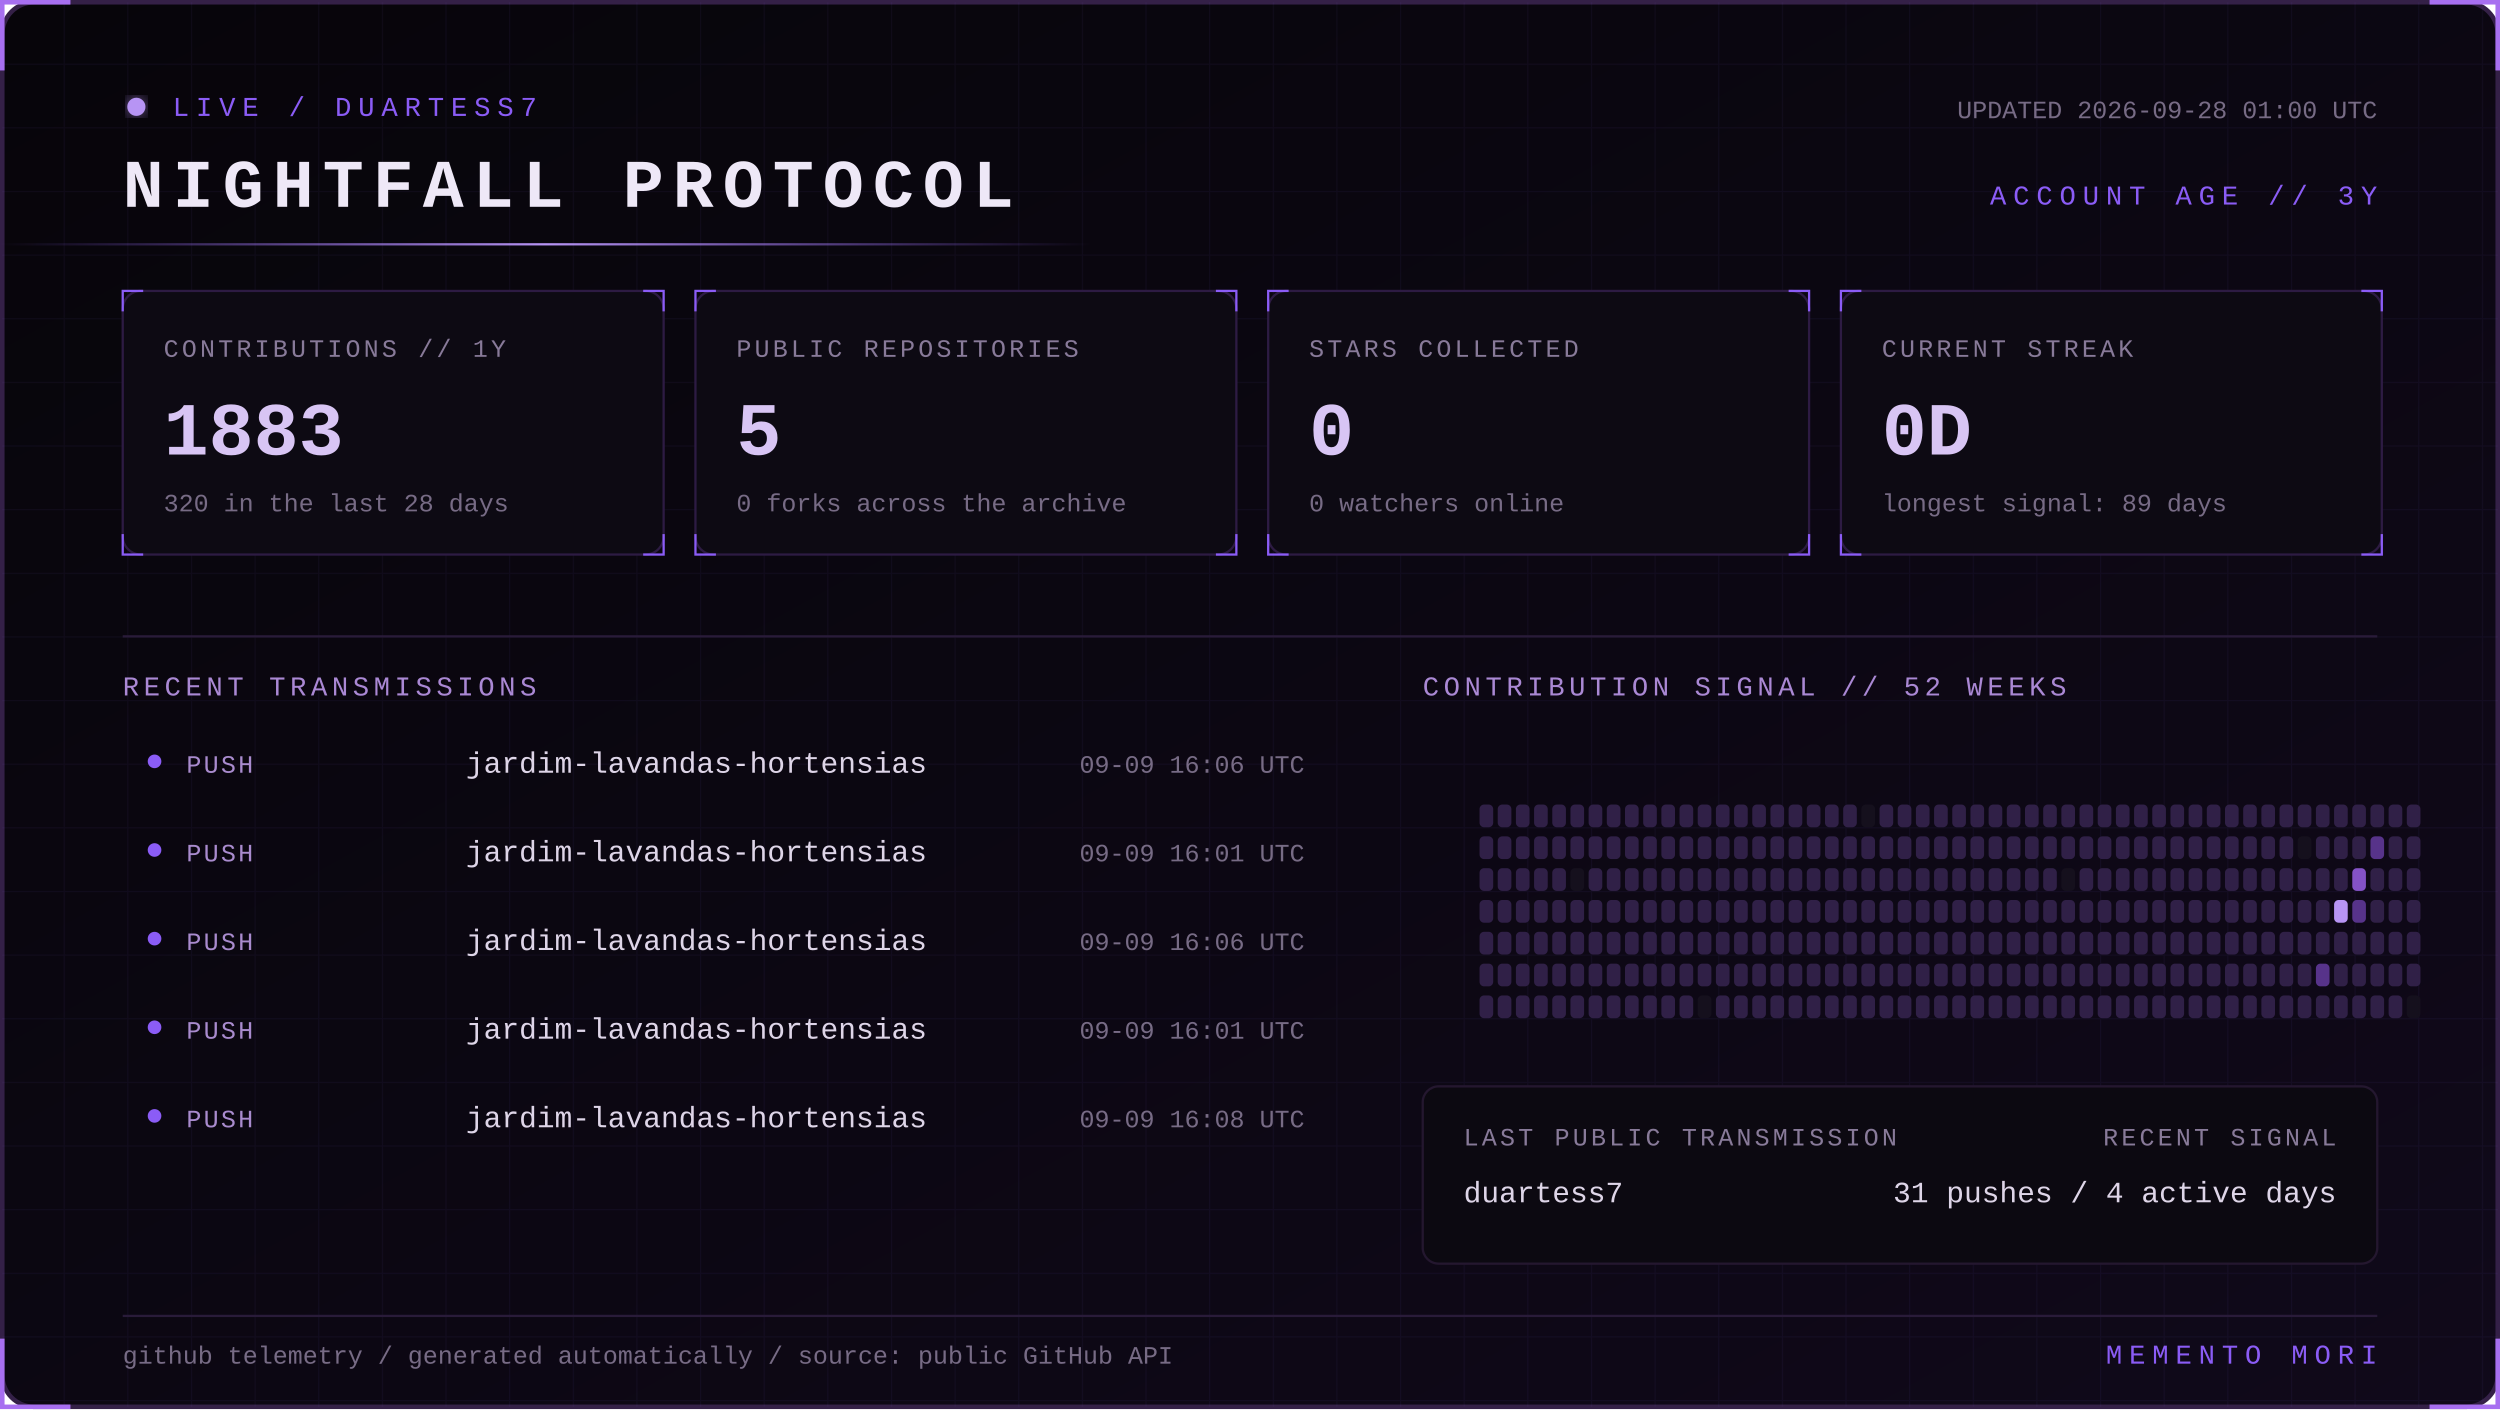
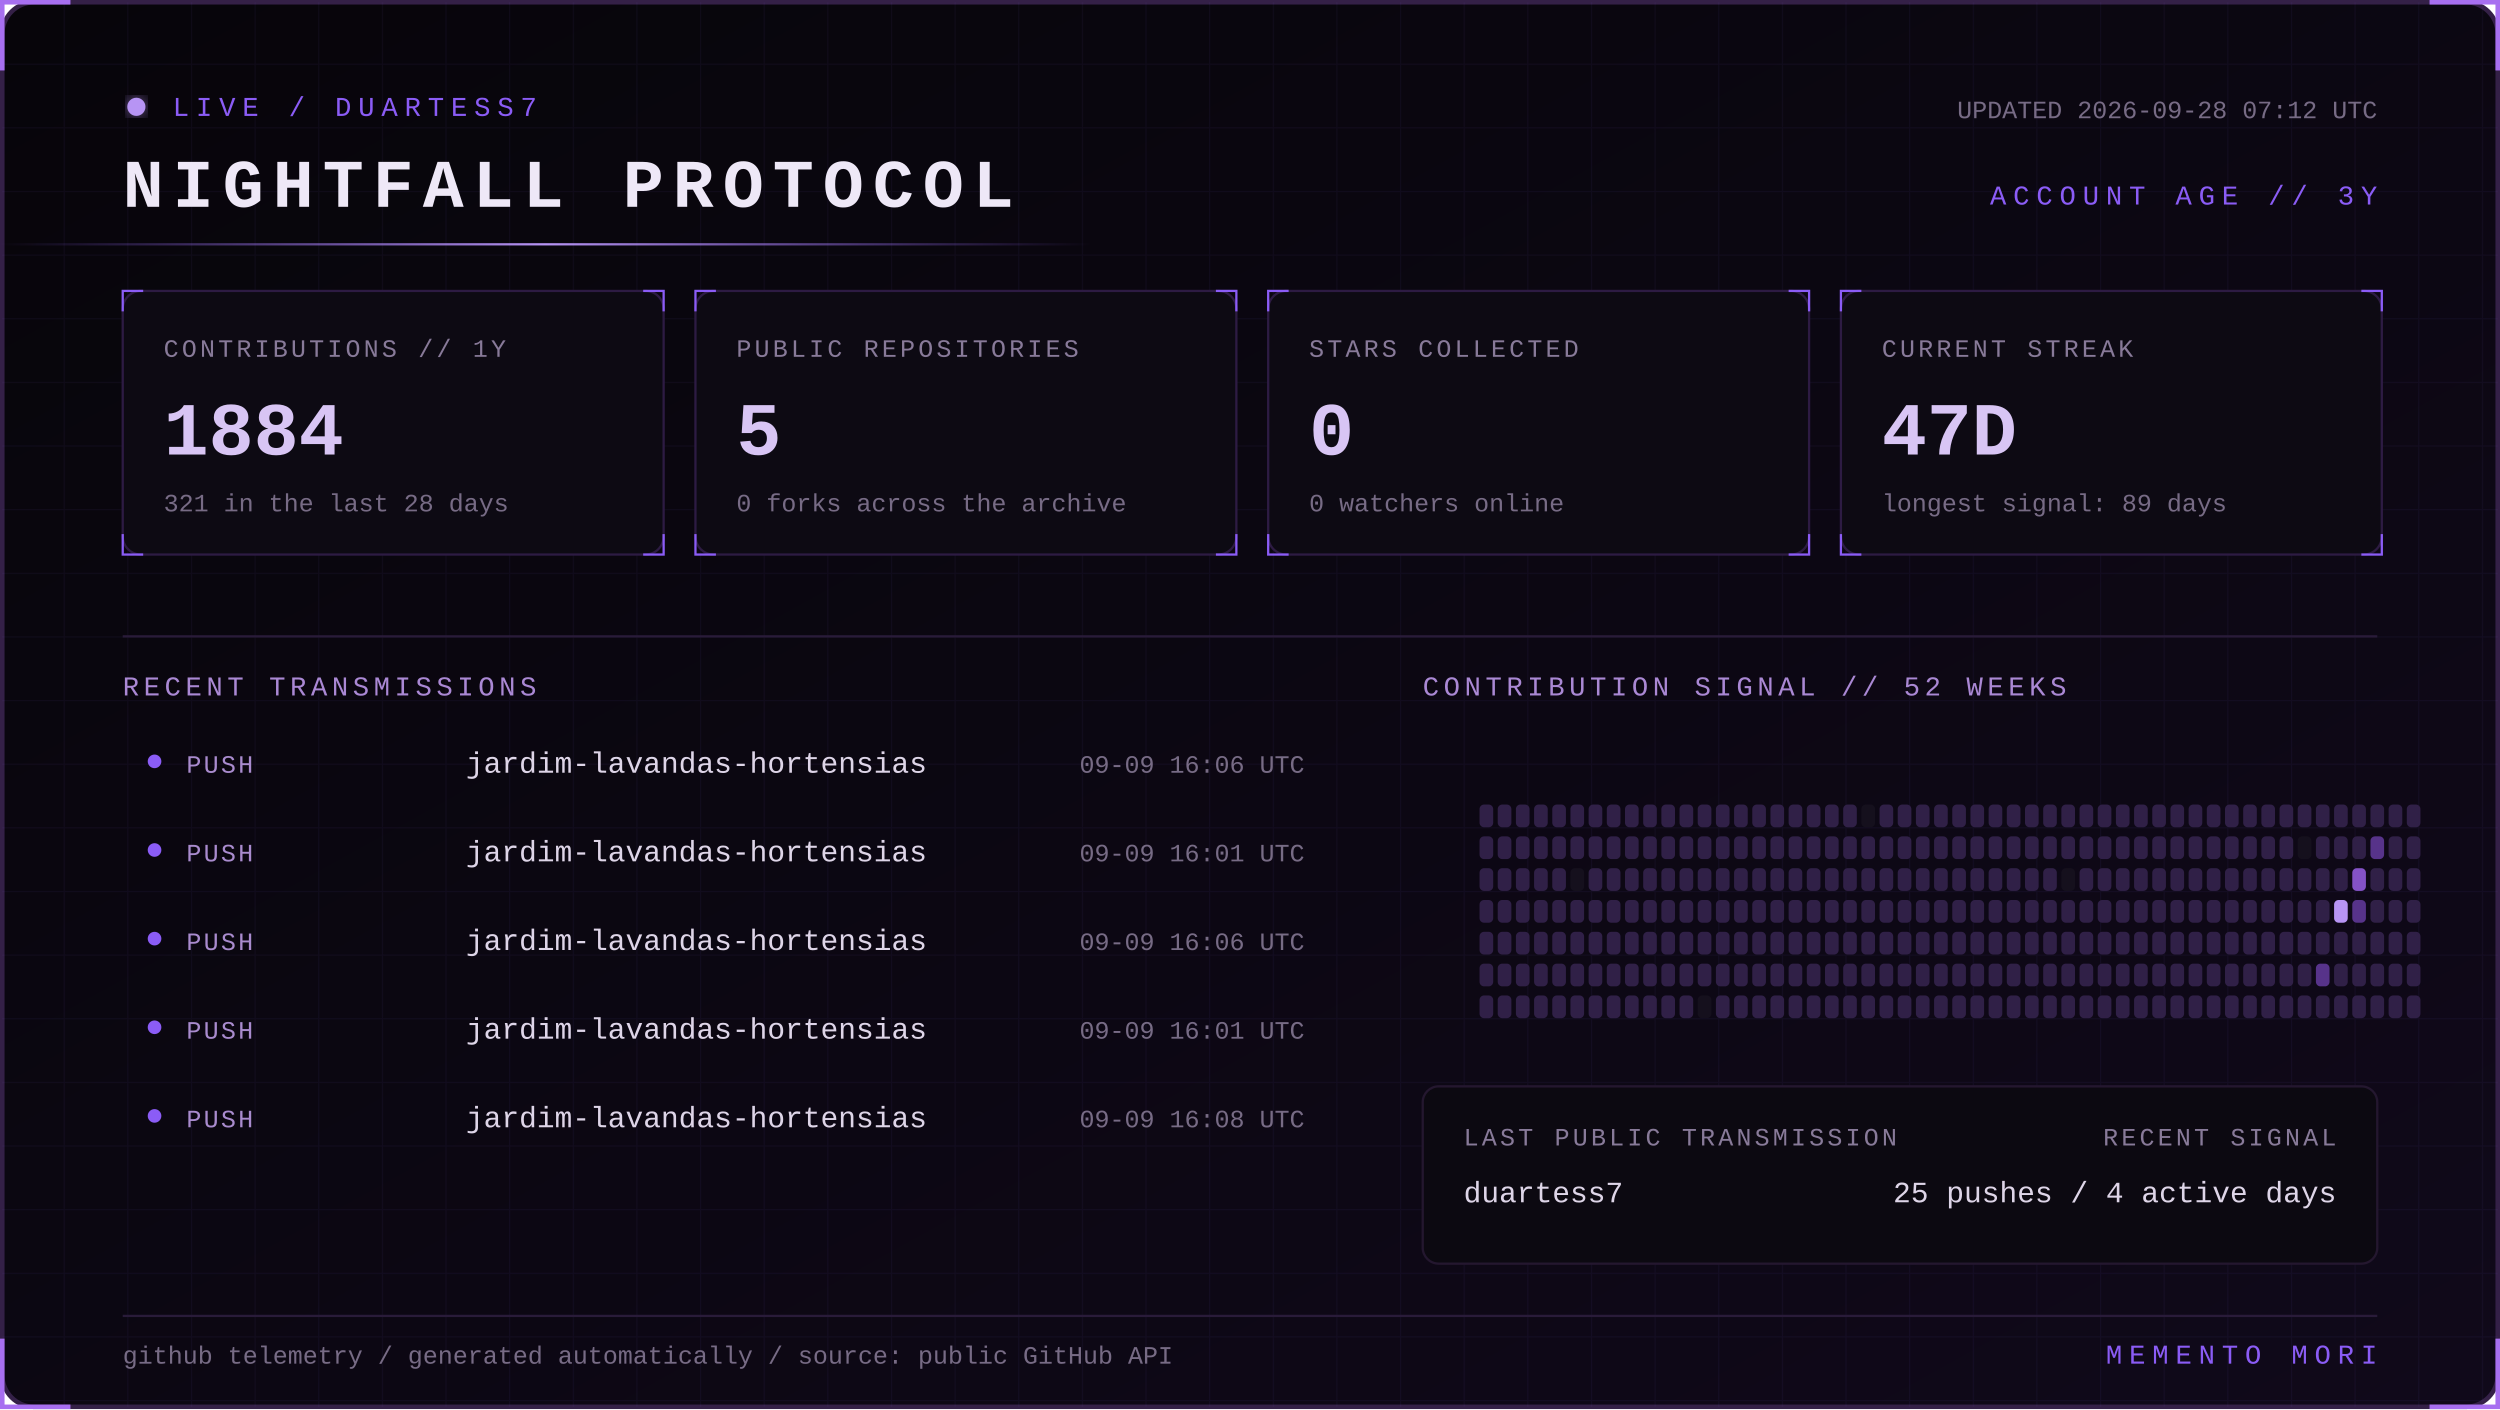
<svg xmlns="http://www.w3.org/2000/svg" width="1100" height="620" viewBox="0 0 1100 620" role="img" aria-labelledby="title desc">
  <defs>
    <linearGradient id="bg" x1="0" y1="0" x2="1" y2="1">
      <stop stop-color="#07050a" />
      <stop offset="1" stop-color="#10091a" />
    </linearGradient>
    <linearGradient id="beam">
      <stop stop-color="#8b5cf6" stop-opacity="0" />
      <stop offset=".5" stop-color="#b794f4" />
      <stop offset="1" stop-color="#8b5cf6" stop-opacity="0" />
    </linearGradient>
    <filter id="glow">
      <feGaussianBlur stdDeviation="4" result="b" />
      <feMerge>
        <feMergeNode in="b" />
        <feMergeNode in="SourceGraphic" />
      </feMerge>
    </filter>
    <pattern id="grid" width="28" height="28" patternUnits="userSpaceOnUse">
      <path d="M28 0H0V28" fill="none" stroke="#8b5cf6" stroke-opacity=".055" />
    </pattern>
    <style>
      text { font-family: Consolas, 'Courier New', monospace; }
      .kicker { fill:#8b5cf6; font-size:12px; letter-spacing:3px; }
      .title { fill:#eee8f7; font-size:30px; font-weight:700; letter-spacing:4px; }
      .label { fill:#887a99; font-size:11px; letter-spacing:1.4px; }
      .value { fill:#d8c5f4; font-size:33px; font-weight:700; }
      .detail,.pct { fill:#776b85; font-size:11px; }
      .section { fill:#aa88d4; font-size:12px; letter-spacing:2px; }
      .lang { fill:#ded5e8; font-size:13px; }
      .event { fill:#a98bce; font-size:11px; letter-spacing:1px; }
      .scan { animation:scan 5s linear infinite; }
      .blink { animation:blink 1.6s step-end infinite; }
      @keyframes scan { from { transform:translateX(-500px) } to { transform:translateX(1100px) } }
      @keyframes blink { 50% { opacity:.25 } }
    </style>
  </defs>
  <rect x="1" y="1" width="1098" height="618" rx="14" fill="url(#bg)" stroke="#342047" stroke-width="2" />
  <rect x="1" y="1" width="1098" height="618" rx="14" fill="url(#grid)" />
  <path d="M31 1H1v30 M1069 1h30v30 M1099 589v30h-30 M31 619H1v-30" stroke="#a76ff0" stroke-width="2" fill="none" />
  <g transform="translate(54 42)">
    <circle cx="6" cy="5" r="4" fill="#b794f4" filter="url(#glow)" class="blink" />
    <text x="22" y="9" class="kicker">LIVE / DUARTESS7</text>
    <text y="49" class="title">NIGHTFALL PROTOCOL</text>
-     <text x="992" y="10" text-anchor="end" class="detail">UPDATED 2026-09-28 01:00 UTC</text>
+     <text x="992" y="10" text-anchor="end" class="detail">UPDATED 2026-09-28 07:12 UTC</text>
    <text x="992" y="48" text-anchor="end" class="kicker">ACCOUNT AGE // 3Y</text>
  </g>
  <rect y="107" width="480" height="1" fill="url(#beam)" class="scan" />
  <g transform="translate(54 128)">
    <rect width="238" height="116" rx="8" fill="#0d0a13" stroke="#2d1b43" />
    <path d="M0 9V0h9 M229 0h9v9 M238 107v9h-9 M9 116H0v-9" stroke="#8b5cf6" fill="none" />
    <text x="18" y="29" class="label">CONTRIBUTIONS // 1Y</text>
-     <text x="18" y="72" class="value">1883</text>
-     <text x="18" y="97" class="detail">320 in the last 28 days</text>
+     <text x="18" y="72" class="value">1884</text>
+     <text x="18" y="97" class="detail">321 in the last 28 days</text>
  </g>
  <g transform="translate(306 128)">
    <rect width="238" height="116" rx="8" fill="#0d0a13" stroke="#2d1b43" />
    <path d="M0 9V0h9 M229 0h9v9 M238 107v9h-9 M9 116H0v-9" stroke="#8b5cf6" fill="none" />
    <text x="18" y="29" class="label">PUBLIC REPOSITORIES</text>
    <text x="18" y="72" class="value">5</text>
    <text x="18" y="97" class="detail">0 forks across the archive</text>
  </g>
  <g transform="translate(558 128)">
    <rect width="238" height="116" rx="8" fill="#0d0a13" stroke="#2d1b43" />
    <path d="M0 9V0h9 M229 0h9v9 M238 107v9h-9 M9 116H0v-9" stroke="#8b5cf6" fill="none" />
    <text x="18" y="29" class="label">STARS COLLECTED</text>
    <text x="18" y="72" class="value">0</text>
    <text x="18" y="97" class="detail">0 watchers online</text>
  </g>
  <g transform="translate(810 128)">
    <rect width="238" height="116" rx="8" fill="#0d0a13" stroke="#2d1b43" />
    <path d="M0 9V0h9 M229 0h9v9 M238 107v9h-9 M9 116H0v-9" stroke="#8b5cf6" fill="none" />
    <text x="18" y="29" class="label">CURRENT STREAK</text>
-     <text x="18" y="72" class="value">0D</text>
+     <text x="18" y="72" class="value">47D</text>
    <text x="18" y="97" class="detail">longest signal: 89 days</text>
  </g>
  <path d="M54 280H1046" stroke="#291b39" />
  <text x="54" y="306" class="section">RECENT TRANSMISSIONS</text>
  <text x="626" y="306" class="section">CONTRIBUTION SIGNAL // 52 WEEKS</text>
  <circle cx="68" cy="335" r="3" fill="#8b5cf6" />
  <text x="82" y="340" class="event">PUSH</text>
  <text x="205" y="340" class="lang">jardim-lavandas-hortensias</text>
  <text x="574" y="340" text-anchor="end" class="pct">09-09 16:06 UTC</text>
  <circle cx="68" cy="374" r="3" fill="#8b5cf6" />
  <text x="82" y="379" class="event">PUSH</text>
  <text x="205" y="379" class="lang">jardim-lavandas-hortensias</text>
  <text x="574" y="379" text-anchor="end" class="pct">09-09 16:01 UTC</text>
  <circle cx="68" cy="413" r="3" fill="#8b5cf6" />
  <text x="82" y="418" class="event">PUSH</text>
  <text x="205" y="418" class="lang">jardim-lavandas-hortensias</text>
  <text x="574" y="418" text-anchor="end" class="pct">09-09 16:06 UTC</text>
  <circle cx="68" cy="452" r="3" fill="#8b5cf6" />
  <text x="82" y="457" class="event">PUSH</text>
  <text x="205" y="457" class="lang">jardim-lavandas-hortensias</text>
  <text x="574" y="457" text-anchor="end" class="pct">09-09 16:01 UTC</text>
  <circle cx="68" cy="491" r="3" fill="#8b5cf6" />
  <text x="82" y="496" class="event">PUSH</text>
  <text x="205" y="496" class="lang">jardim-lavandas-hortensias</text>
  <text x="574" y="496" text-anchor="end" class="pct">09-09 16:08 UTC</text>
  <g>
    <rect x="651" y="354" width="6" height="10" rx="2" fill="#302047" />
    <rect x="651" y="368" width="6" height="10" rx="2" fill="#302047" />
    <rect x="651" y="382" width="6" height="10" rx="2" fill="#302047" />
    <rect x="651" y="396" width="6" height="10" rx="2" fill="#302047" />
    <rect x="651" y="410" width="6" height="10" rx="2" fill="#302047" />
    <rect x="651" y="424" width="6" height="10" rx="2" fill="#302047" />
    <rect x="651" y="438" width="6" height="10" rx="2" fill="#302047" />
    <rect x="659" y="354" width="6" height="10" rx="2" fill="#302047" />
    <rect x="659" y="368" width="6" height="10" rx="2" fill="#302047" />
    <rect x="659" y="382" width="6" height="10" rx="2" fill="#302047" />
    <rect x="659" y="396" width="6" height="10" rx="2" fill="#302047" />
    <rect x="659" y="410" width="6" height="10" rx="2" fill="#302047" />
    <rect x="659" y="424" width="6" height="10" rx="2" fill="#302047" />
    <rect x="659" y="438" width="6" height="10" rx="2" fill="#302047" />
    <rect x="667" y="354" width="6" height="10" rx="2" fill="#302047" />
    <rect x="667" y="368" width="6" height="10" rx="2" fill="#302047" />
    <rect x="667" y="382" width="6" height="10" rx="2" fill="#302047" />
    <rect x="667" y="396" width="6" height="10" rx="2" fill="#302047" />
    <rect x="667" y="410" width="6" height="10" rx="2" fill="#302047" />
    <rect x="667" y="424" width="6" height="10" rx="2" fill="#302047" />
    <rect x="667" y="438" width="6" height="10" rx="2" fill="#302047" />
    <rect x="675" y="354" width="6" height="10" rx="2" fill="#302047" />
    <rect x="675" y="368" width="6" height="10" rx="2" fill="#302047" />
    <rect x="675" y="382" width="6" height="10" rx="2" fill="#302047" />
    <rect x="675" y="396" width="6" height="10" rx="2" fill="#302047" />
    <rect x="675" y="410" width="6" height="10" rx="2" fill="#302047" />
    <rect x="675" y="424" width="6" height="10" rx="2" fill="#302047" />
    <rect x="675" y="438" width="6" height="10" rx="2" fill="#302047" />
    <rect x="683" y="354" width="6" height="10" rx="2" fill="#302047" />
    <rect x="683" y="368" width="6" height="10" rx="2" fill="#302047" />
    <rect x="683" y="382" width="6" height="10" rx="2" fill="#302047" />
    <rect x="683" y="396" width="6" height="10" rx="2" fill="#302047" />
    <rect x="683" y="410" width="6" height="10" rx="2" fill="#302047" />
    <rect x="683" y="424" width="6" height="10" rx="2" fill="#302047" />
    <rect x="683" y="438" width="6" height="10" rx="2" fill="#302047" />
    <rect x="691" y="354" width="6" height="10" rx="2" fill="#302047" />
    <rect x="691" y="368" width="6" height="10" rx="2" fill="#302047" />
    <rect x="691" y="382" width="6" height="10" rx="2" fill="#15101d" />
    <rect x="691" y="396" width="6" height="10" rx="2" fill="#302047" />
    <rect x="691" y="410" width="6" height="10" rx="2" fill="#302047" />
    <rect x="691" y="424" width="6" height="10" rx="2" fill="#302047" />
    <rect x="691" y="438" width="6" height="10" rx="2" fill="#302047" />
    <rect x="699" y="354" width="6" height="10" rx="2" fill="#302047" />
    <rect x="699" y="368" width="6" height="10" rx="2" fill="#302047" />
    <rect x="699" y="382" width="6" height="10" rx="2" fill="#302047" />
    <rect x="699" y="396" width="6" height="10" rx="2" fill="#302047" />
    <rect x="699" y="410" width="6" height="10" rx="2" fill="#302047" />
    <rect x="699" y="424" width="6" height="10" rx="2" fill="#302047" />
    <rect x="699" y="438" width="6" height="10" rx="2" fill="#302047" />
    <rect x="707" y="354" width="6" height="10" rx="2" fill="#302047" />
    <rect x="707" y="368" width="6" height="10" rx="2" fill="#302047" />
    <rect x="707" y="382" width="6" height="10" rx="2" fill="#302047" />
    <rect x="707" y="396" width="6" height="10" rx="2" fill="#302047" />
    <rect x="707" y="410" width="6" height="10" rx="2" fill="#302047" />
    <rect x="707" y="424" width="6" height="10" rx="2" fill="#302047" />
    <rect x="707" y="438" width="6" height="10" rx="2" fill="#302047" />
    <rect x="715" y="354" width="6" height="10" rx="2" fill="#302047" />
    <rect x="715" y="368" width="6" height="10" rx="2" fill="#302047" />
    <rect x="715" y="382" width="6" height="10" rx="2" fill="#302047" />
    <rect x="715" y="396" width="6" height="10" rx="2" fill="#302047" />
    <rect x="715" y="410" width="6" height="10" rx="2" fill="#302047" />
    <rect x="715" y="424" width="6" height="10" rx="2" fill="#302047" />
    <rect x="715" y="438" width="6" height="10" rx="2" fill="#302047" />
    <rect x="723" y="354" width="6" height="10" rx="2" fill="#302047" />
    <rect x="723" y="368" width="6" height="10" rx="2" fill="#302047" />
    <rect x="723" y="382" width="6" height="10" rx="2" fill="#302047" />
    <rect x="723" y="396" width="6" height="10" rx="2" fill="#302047" />
    <rect x="723" y="410" width="6" height="10" rx="2" fill="#302047" />
    <rect x="723" y="424" width="6" height="10" rx="2" fill="#302047" />
    <rect x="723" y="438" width="6" height="10" rx="2" fill="#302047" />
    <rect x="731" y="354" width="6" height="10" rx="2" fill="#302047" />
    <rect x="731" y="368" width="6" height="10" rx="2" fill="#302047" />
    <rect x="731" y="382" width="6" height="10" rx="2" fill="#302047" />
    <rect x="731" y="396" width="6" height="10" rx="2" fill="#302047" />
    <rect x="731" y="410" width="6" height="10" rx="2" fill="#302047" />
    <rect x="731" y="424" width="6" height="10" rx="2" fill="#302047" />
    <rect x="731" y="438" width="6" height="10" rx="2" fill="#302047" />
    <rect x="739" y="354" width="6" height="10" rx="2" fill="#302047" />
    <rect x="739" y="368" width="6" height="10" rx="2" fill="#302047" />
    <rect x="739" y="382" width="6" height="10" rx="2" fill="#302047" />
    <rect x="739" y="396" width="6" height="10" rx="2" fill="#302047" />
    <rect x="739" y="410" width="6" height="10" rx="2" fill="#302047" />
    <rect x="739" y="424" width="6" height="10" rx="2" fill="#302047" />
    <rect x="739" y="438" width="6" height="10" rx="2" fill="#302047" />
    <rect x="747" y="354" width="6" height="10" rx="2" fill="#302047" />
    <rect x="747" y="368" width="6" height="10" rx="2" fill="#302047" />
    <rect x="747" y="382" width="6" height="10" rx="2" fill="#302047" />
    <rect x="747" y="396" width="6" height="10" rx="2" fill="#302047" />
    <rect x="747" y="410" width="6" height="10" rx="2" fill="#302047" />
    <rect x="747" y="424" width="6" height="10" rx="2" fill="#302047" />
    <rect x="747" y="438" width="6" height="10" rx="2" fill="#15101d" />
    <rect x="755" y="354" width="6" height="10" rx="2" fill="#302047" />
    <rect x="755" y="368" width="6" height="10" rx="2" fill="#302047" />
    <rect x="755" y="382" width="6" height="10" rx="2" fill="#302047" />
    <rect x="755" y="396" width="6" height="10" rx="2" fill="#302047" />
    <rect x="755" y="410" width="6" height="10" rx="2" fill="#302047" />
    <rect x="755" y="424" width="6" height="10" rx="2" fill="#302047" />
    <rect x="755" y="438" width="6" height="10" rx="2" fill="#302047" />
    <rect x="763" y="354" width="6" height="10" rx="2" fill="#302047" />
    <rect x="763" y="368" width="6" height="10" rx="2" fill="#302047" />
    <rect x="763" y="382" width="6" height="10" rx="2" fill="#302047" />
    <rect x="763" y="396" width="6" height="10" rx="2" fill="#302047" />
    <rect x="763" y="410" width="6" height="10" rx="2" fill="#302047" />
    <rect x="763" y="424" width="6" height="10" rx="2" fill="#302047" />
    <rect x="763" y="438" width="6" height="10" rx="2" fill="#302047" />
    <rect x="771" y="354" width="6" height="10" rx="2" fill="#302047" />
    <rect x="771" y="368" width="6" height="10" rx="2" fill="#302047" />
    <rect x="771" y="382" width="6" height="10" rx="2" fill="#302047" />
    <rect x="771" y="396" width="6" height="10" rx="2" fill="#302047" />
    <rect x="771" y="410" width="6" height="10" rx="2" fill="#302047" />
    <rect x="771" y="424" width="6" height="10" rx="2" fill="#302047" />
    <rect x="771" y="438" width="6" height="10" rx="2" fill="#302047" />
    <rect x="779" y="354" width="6" height="10" rx="2" fill="#302047" />
    <rect x="779" y="368" width="6" height="10" rx="2" fill="#302047" />
    <rect x="779" y="382" width="6" height="10" rx="2" fill="#302047" />
    <rect x="779" y="396" width="6" height="10" rx="2" fill="#302047" />
    <rect x="779" y="410" width="6" height="10" rx="2" fill="#302047" />
    <rect x="779" y="424" width="6" height="10" rx="2" fill="#302047" />
    <rect x="779" y="438" width="6" height="10" rx="2" fill="#302047" />
    <rect x="787" y="354" width="6" height="10" rx="2" fill="#302047" />
    <rect x="787" y="368" width="6" height="10" rx="2" fill="#302047" />
    <rect x="787" y="382" width="6" height="10" rx="2" fill="#302047" />
    <rect x="787" y="396" width="6" height="10" rx="2" fill="#302047" />
    <rect x="787" y="410" width="6" height="10" rx="2" fill="#302047" />
    <rect x="787" y="424" width="6" height="10" rx="2" fill="#302047" />
    <rect x="787" y="438" width="6" height="10" rx="2" fill="#302047" />
    <rect x="795" y="354" width="6" height="10" rx="2" fill="#302047" />
    <rect x="795" y="368" width="6" height="10" rx="2" fill="#302047" />
    <rect x="795" y="382" width="6" height="10" rx="2" fill="#302047" />
    <rect x="795" y="396" width="6" height="10" rx="2" fill="#302047" />
    <rect x="795" y="410" width="6" height="10" rx="2" fill="#302047" />
    <rect x="795" y="424" width="6" height="10" rx="2" fill="#302047" />
    <rect x="795" y="438" width="6" height="10" rx="2" fill="#302047" />
    <rect x="803" y="354" width="6" height="10" rx="2" fill="#302047" />
    <rect x="803" y="368" width="6" height="10" rx="2" fill="#302047" />
    <rect x="803" y="382" width="6" height="10" rx="2" fill="#302047" />
    <rect x="803" y="396" width="6" height="10" rx="2" fill="#302047" />
    <rect x="803" y="410" width="6" height="10" rx="2" fill="#302047" />
    <rect x="803" y="424" width="6" height="10" rx="2" fill="#302047" />
    <rect x="803" y="438" width="6" height="10" rx="2" fill="#302047" />
    <rect x="811" y="354" width="6" height="10" rx="2" fill="#302047" />
    <rect x="811" y="368" width="6" height="10" rx="2" fill="#302047" />
    <rect x="811" y="382" width="6" height="10" rx="2" fill="#302047" />
    <rect x="811" y="396" width="6" height="10" rx="2" fill="#302047" />
    <rect x="811" y="410" width="6" height="10" rx="2" fill="#302047" />
    <rect x="811" y="424" width="6" height="10" rx="2" fill="#302047" />
    <rect x="811" y="438" width="6" height="10" rx="2" fill="#302047" />
    <rect x="819" y="354" width="6" height="10" rx="2" fill="#15101d" />
    <rect x="819" y="368" width="6" height="10" rx="2" fill="#302047" />
    <rect x="819" y="382" width="6" height="10" rx="2" fill="#302047" />
    <rect x="819" y="396" width="6" height="10" rx="2" fill="#302047" />
    <rect x="819" y="410" width="6" height="10" rx="2" fill="#302047" />
    <rect x="819" y="424" width="6" height="10" rx="2" fill="#302047" />
    <rect x="819" y="438" width="6" height="10" rx="2" fill="#302047" />
    <rect x="827" y="354" width="6" height="10" rx="2" fill="#302047" />
    <rect x="827" y="368" width="6" height="10" rx="2" fill="#302047" />
    <rect x="827" y="382" width="6" height="10" rx="2" fill="#302047" />
    <rect x="827" y="396" width="6" height="10" rx="2" fill="#302047" />
    <rect x="827" y="410" width="6" height="10" rx="2" fill="#302047" />
    <rect x="827" y="424" width="6" height="10" rx="2" fill="#302047" />
    <rect x="827" y="438" width="6" height="10" rx="2" fill="#302047" />
    <rect x="835" y="354" width="6" height="10" rx="2" fill="#302047" />
    <rect x="835" y="368" width="6" height="10" rx="2" fill="#302047" />
    <rect x="835" y="382" width="6" height="10" rx="2" fill="#302047" />
    <rect x="835" y="396" width="6" height="10" rx="2" fill="#302047" />
    <rect x="835" y="410" width="6" height="10" rx="2" fill="#302047" />
    <rect x="835" y="424" width="6" height="10" rx="2" fill="#302047" />
    <rect x="835" y="438" width="6" height="10" rx="2" fill="#302047" />
    <rect x="843" y="354" width="6" height="10" rx="2" fill="#302047" />
    <rect x="843" y="368" width="6" height="10" rx="2" fill="#302047" />
    <rect x="843" y="382" width="6" height="10" rx="2" fill="#302047" />
    <rect x="843" y="396" width="6" height="10" rx="2" fill="#302047" />
    <rect x="843" y="410" width="6" height="10" rx="2" fill="#302047" />
    <rect x="843" y="424" width="6" height="10" rx="2" fill="#302047" />
    <rect x="843" y="438" width="6" height="10" rx="2" fill="#302047" />
    <rect x="851" y="354" width="6" height="10" rx="2" fill="#302047" />
    <rect x="851" y="368" width="6" height="10" rx="2" fill="#302047" />
    <rect x="851" y="382" width="6" height="10" rx="2" fill="#302047" />
    <rect x="851" y="396" width="6" height="10" rx="2" fill="#302047" />
    <rect x="851" y="410" width="6" height="10" rx="2" fill="#302047" />
    <rect x="851" y="424" width="6" height="10" rx="2" fill="#302047" />
    <rect x="851" y="438" width="6" height="10" rx="2" fill="#302047" />
    <rect x="859" y="354" width="6" height="10" rx="2" fill="#302047" />
    <rect x="859" y="368" width="6" height="10" rx="2" fill="#302047" />
    <rect x="859" y="382" width="6" height="10" rx="2" fill="#302047" />
    <rect x="859" y="396" width="6" height="10" rx="2" fill="#302047" />
    <rect x="859" y="410" width="6" height="10" rx="2" fill="#302047" />
    <rect x="859" y="424" width="6" height="10" rx="2" fill="#302047" />
    <rect x="859" y="438" width="6" height="10" rx="2" fill="#302047" />
    <rect x="867" y="354" width="6" height="10" rx="2" fill="#302047" />
    <rect x="867" y="368" width="6" height="10" rx="2" fill="#302047" />
    <rect x="867" y="382" width="6" height="10" rx="2" fill="#302047" />
    <rect x="867" y="396" width="6" height="10" rx="2" fill="#302047" />
    <rect x="867" y="410" width="6" height="10" rx="2" fill="#302047" />
    <rect x="867" y="424" width="6" height="10" rx="2" fill="#302047" />
    <rect x="867" y="438" width="6" height="10" rx="2" fill="#302047" />
    <rect x="875" y="354" width="6" height="10" rx="2" fill="#302047" />
    <rect x="875" y="368" width="6" height="10" rx="2" fill="#302047" />
    <rect x="875" y="382" width="6" height="10" rx="2" fill="#302047" />
    <rect x="875" y="396" width="6" height="10" rx="2" fill="#302047" />
    <rect x="875" y="410" width="6" height="10" rx="2" fill="#302047" />
    <rect x="875" y="424" width="6" height="10" rx="2" fill="#302047" />
    <rect x="875" y="438" width="6" height="10" rx="2" fill="#302047" />
    <rect x="883" y="354" width="6" height="10" rx="2" fill="#302047" />
    <rect x="883" y="368" width="6" height="10" rx="2" fill="#302047" />
    <rect x="883" y="382" width="6" height="10" rx="2" fill="#302047" />
    <rect x="883" y="396" width="6" height="10" rx="2" fill="#302047" />
    <rect x="883" y="410" width="6" height="10" rx="2" fill="#302047" />
    <rect x="883" y="424" width="6" height="10" rx="2" fill="#302047" />
    <rect x="883" y="438" width="6" height="10" rx="2" fill="#302047" />
    <rect x="891" y="354" width="6" height="10" rx="2" fill="#302047" />
    <rect x="891" y="368" width="6" height="10" rx="2" fill="#302047" />
    <rect x="891" y="382" width="6" height="10" rx="2" fill="#302047" />
    <rect x="891" y="396" width="6" height="10" rx="2" fill="#302047" />
    <rect x="891" y="410" width="6" height="10" rx="2" fill="#302047" />
    <rect x="891" y="424" width="6" height="10" rx="2" fill="#302047" />
    <rect x="891" y="438" width="6" height="10" rx="2" fill="#302047" />
    <rect x="899" y="354" width="6" height="10" rx="2" fill="#302047" />
    <rect x="899" y="368" width="6" height="10" rx="2" fill="#302047" />
    <rect x="899" y="382" width="6" height="10" rx="2" fill="#302047" />
    <rect x="899" y="396" width="6" height="10" rx="2" fill="#302047" />
    <rect x="899" y="410" width="6" height="10" rx="2" fill="#302047" />
    <rect x="899" y="424" width="6" height="10" rx="2" fill="#302047" />
    <rect x="899" y="438" width="6" height="10" rx="2" fill="#302047" />
    <rect x="907" y="354" width="6" height="10" rx="2" fill="#302047" />
    <rect x="907" y="368" width="6" height="10" rx="2" fill="#302047" />
    <rect x="907" y="382" width="6" height="10" rx="2" fill="#15101d" />
    <rect x="907" y="396" width="6" height="10" rx="2" fill="#302047" />
    <rect x="907" y="410" width="6" height="10" rx="2" fill="#302047" />
    <rect x="907" y="424" width="6" height="10" rx="2" fill="#302047" />
    <rect x="907" y="438" width="6" height="10" rx="2" fill="#302047" />
    <rect x="915" y="354" width="6" height="10" rx="2" fill="#302047" />
    <rect x="915" y="368" width="6" height="10" rx="2" fill="#302047" />
    <rect x="915" y="382" width="6" height="10" rx="2" fill="#302047" />
    <rect x="915" y="396" width="6" height="10" rx="2" fill="#302047" />
    <rect x="915" y="410" width="6" height="10" rx="2" fill="#302047" />
    <rect x="915" y="424" width="6" height="10" rx="2" fill="#302047" />
    <rect x="915" y="438" width="6" height="10" rx="2" fill="#302047" />
    <rect x="923" y="354" width="6" height="10" rx="2" fill="#302047" />
    <rect x="923" y="368" width="6" height="10" rx="2" fill="#302047" />
    <rect x="923" y="382" width="6" height="10" rx="2" fill="#302047" />
    <rect x="923" y="396" width="6" height="10" rx="2" fill="#302047" />
    <rect x="923" y="410" width="6" height="10" rx="2" fill="#302047" />
    <rect x="923" y="424" width="6" height="10" rx="2" fill="#302047" />
    <rect x="923" y="438" width="6" height="10" rx="2" fill="#302047" />
    <rect x="931" y="354" width="6" height="10" rx="2" fill="#302047" />
    <rect x="931" y="368" width="6" height="10" rx="2" fill="#302047" />
    <rect x="931" y="382" width="6" height="10" rx="2" fill="#302047" />
    <rect x="931" y="396" width="6" height="10" rx="2" fill="#302047" />
    <rect x="931" y="410" width="6" height="10" rx="2" fill="#302047" />
    <rect x="931" y="424" width="6" height="10" rx="2" fill="#302047" />
    <rect x="931" y="438" width="6" height="10" rx="2" fill="#302047" />
    <rect x="939" y="354" width="6" height="10" rx="2" fill="#302047" />
    <rect x="939" y="368" width="6" height="10" rx="2" fill="#302047" />
    <rect x="939" y="382" width="6" height="10" rx="2" fill="#302047" />
    <rect x="939" y="396" width="6" height="10" rx="2" fill="#302047" />
    <rect x="939" y="410" width="6" height="10" rx="2" fill="#302047" />
    <rect x="939" y="424" width="6" height="10" rx="2" fill="#302047" />
    <rect x="939" y="438" width="6" height="10" rx="2" fill="#302047" />
    <rect x="947" y="354" width="6" height="10" rx="2" fill="#302047" />
    <rect x="947" y="368" width="6" height="10" rx="2" fill="#302047" />
    <rect x="947" y="382" width="6" height="10" rx="2" fill="#302047" />
    <rect x="947" y="396" width="6" height="10" rx="2" fill="#302047" />
    <rect x="947" y="410" width="6" height="10" rx="2" fill="#302047" />
    <rect x="947" y="424" width="6" height="10" rx="2" fill="#302047" />
    <rect x="947" y="438" width="6" height="10" rx="2" fill="#302047" />
    <rect x="955" y="354" width="6" height="10" rx="2" fill="#302047" />
    <rect x="955" y="368" width="6" height="10" rx="2" fill="#302047" />
    <rect x="955" y="382" width="6" height="10" rx="2" fill="#302047" />
    <rect x="955" y="396" width="6" height="10" rx="2" fill="#302047" />
    <rect x="955" y="410" width="6" height="10" rx="2" fill="#302047" />
    <rect x="955" y="424" width="6" height="10" rx="2" fill="#302047" />
    <rect x="955" y="438" width="6" height="10" rx="2" fill="#302047" />
    <rect x="963" y="354" width="6" height="10" rx="2" fill="#302047" />
    <rect x="963" y="368" width="6" height="10" rx="2" fill="#302047" />
    <rect x="963" y="382" width="6" height="10" rx="2" fill="#302047" />
    <rect x="963" y="396" width="6" height="10" rx="2" fill="#302047" />
    <rect x="963" y="410" width="6" height="10" rx="2" fill="#302047" />
    <rect x="963" y="424" width="6" height="10" rx="2" fill="#302047" />
    <rect x="963" y="438" width="6" height="10" rx="2" fill="#302047" />
    <rect x="971" y="354" width="6" height="10" rx="2" fill="#302047" />
    <rect x="971" y="368" width="6" height="10" rx="2" fill="#302047" />
    <rect x="971" y="382" width="6" height="10" rx="2" fill="#302047" />
    <rect x="971" y="396" width="6" height="10" rx="2" fill="#302047" />
    <rect x="971" y="410" width="6" height="10" rx="2" fill="#302047" />
    <rect x="971" y="424" width="6" height="10" rx="2" fill="#302047" />
    <rect x="971" y="438" width="6" height="10" rx="2" fill="#302047" />
    <rect x="979" y="354" width="6" height="10" rx="2" fill="#302047" />
    <rect x="979" y="368" width="6" height="10" rx="2" fill="#302047" />
    <rect x="979" y="382" width="6" height="10" rx="2" fill="#302047" />
    <rect x="979" y="396" width="6" height="10" rx="2" fill="#302047" />
    <rect x="979" y="410" width="6" height="10" rx="2" fill="#302047" />
    <rect x="979" y="424" width="6" height="10" rx="2" fill="#302047" />
    <rect x="979" y="438" width="6" height="10" rx="2" fill="#302047" />
    <rect x="987" y="354" width="6" height="10" rx="2" fill="#302047" />
    <rect x="987" y="368" width="6" height="10" rx="2" fill="#302047" />
    <rect x="987" y="382" width="6" height="10" rx="2" fill="#302047" />
    <rect x="987" y="396" width="6" height="10" rx="2" fill="#302047" />
    <rect x="987" y="410" width="6" height="10" rx="2" fill="#302047" />
    <rect x="987" y="424" width="6" height="10" rx="2" fill="#302047" />
    <rect x="987" y="438" width="6" height="10" rx="2" fill="#302047" />
    <rect x="995" y="354" width="6" height="10" rx="2" fill="#302047" />
    <rect x="995" y="368" width="6" height="10" rx="2" fill="#302047" />
    <rect x="995" y="382" width="6" height="10" rx="2" fill="#302047" />
    <rect x="995" y="396" width="6" height="10" rx="2" fill="#302047" />
    <rect x="995" y="410" width="6" height="10" rx="2" fill="#302047" />
    <rect x="995" y="424" width="6" height="10" rx="2" fill="#302047" />
    <rect x="995" y="438" width="6" height="10" rx="2" fill="#302047" />
    <rect x="1003" y="354" width="6" height="10" rx="2" fill="#302047" />
    <rect x="1003" y="368" width="6" height="10" rx="2" fill="#302047" />
    <rect x="1003" y="382" width="6" height="10" rx="2" fill="#302047" />
    <rect x="1003" y="396" width="6" height="10" rx="2" fill="#302047" />
    <rect x="1003" y="410" width="6" height="10" rx="2" fill="#302047" />
    <rect x="1003" y="424" width="6" height="10" rx="2" fill="#302047" />
    <rect x="1003" y="438" width="6" height="10" rx="2" fill="#302047" />
    <rect x="1011" y="354" width="6" height="10" rx="2" fill="#302047" />
    <rect x="1011" y="368" width="6" height="10" rx="2" fill="#15101d" />
    <rect x="1011" y="382" width="6" height="10" rx="2" fill="#302047" />
    <rect x="1011" y="396" width="6" height="10" rx="2" fill="#302047" />
    <rect x="1011" y="410" width="6" height="10" rx="2" fill="#302047" />
    <rect x="1011" y="424" width="6" height="10" rx="2" fill="#302047" />
    <rect x="1011" y="438" width="6" height="10" rx="2" fill="#302047" />
    <rect x="1019" y="354" width="6" height="10" rx="2" fill="#302047" />
    <rect x="1019" y="368" width="6" height="10" rx="2" fill="#302047" />
    <rect x="1019" y="382" width="6" height="10" rx="2" fill="#302047" />
    <rect x="1019" y="396" width="6" height="10" rx="2" fill="#302047" />
    <rect x="1019" y="410" width="6" height="10" rx="2" fill="#302047" />
    <rect x="1019" y="424" width="6" height="10" rx="2" fill="#57338a" />
    <rect x="1019" y="438" width="6" height="10" rx="2" fill="#302047" />
    <rect x="1027" y="354" width="6" height="10" rx="2" fill="#302047" />
    <rect x="1027" y="368" width="6" height="10" rx="2" fill="#302047" />
    <rect x="1027" y="382" width="6" height="10" rx="2" fill="#302047" />
    <rect x="1027" y="396" width="6" height="10" rx="2" fill="#b794f4" />
    <rect x="1027" y="410" width="6" height="10" rx="2" fill="#302047" />
    <rect x="1027" y="424" width="6" height="10" rx="2" fill="#302047" />
    <rect x="1027" y="438" width="6" height="10" rx="2" fill="#302047" />
    <rect x="1035" y="354" width="6" height="10" rx="2" fill="#302047" />
    <rect x="1035" y="368" width="6" height="10" rx="2" fill="#302047" />
    <rect x="1035" y="382" width="6" height="10" rx="2" fill="#8452c7" />
    <rect x="1035" y="396" width="6" height="10" rx="2" fill="#57338a" />
    <rect x="1035" y="410" width="6" height="10" rx="2" fill="#302047" />
    <rect x="1035" y="424" width="6" height="10" rx="2" fill="#302047" />
    <rect x="1035" y="438" width="6" height="10" rx="2" fill="#302047" />
    <rect x="1043" y="354" width="6" height="10" rx="2" fill="#302047" />
    <rect x="1043" y="368" width="6" height="10" rx="2" fill="#57338a" />
    <rect x="1043" y="382" width="6" height="10" rx="2" fill="#302047" />
    <rect x="1043" y="396" width="6" height="10" rx="2" fill="#302047" />
    <rect x="1043" y="410" width="6" height="10" rx="2" fill="#302047" />
    <rect x="1043" y="424" width="6" height="10" rx="2" fill="#302047" />
    <rect x="1043" y="438" width="6" height="10" rx="2" fill="#302047" />
    <rect x="1051" y="354" width="6" height="10" rx="2" fill="#302047" />
    <rect x="1051" y="368" width="6" height="10" rx="2" fill="#302047" />
    <rect x="1051" y="382" width="6" height="10" rx="2" fill="#302047" />
    <rect x="1051" y="396" width="6" height="10" rx="2" fill="#302047" />
    <rect x="1051" y="410" width="6" height="10" rx="2" fill="#302047" />
    <rect x="1051" y="424" width="6" height="10" rx="2" fill="#302047" />
    <rect x="1051" y="438" width="6" height="10" rx="2" fill="#302047" />
    <rect x="1059" y="354" width="6" height="10" rx="2" fill="#302047" />
    <rect x="1059" y="368" width="6" height="10" rx="2" fill="#302047" />
    <rect x="1059" y="382" width="6" height="10" rx="2" fill="#302047" />
    <rect x="1059" y="396" width="6" height="10" rx="2" fill="#302047" />
    <rect x="1059" y="410" width="6" height="10" rx="2" fill="#302047" />
    <rect x="1059" y="424" width="6" height="10" rx="2" fill="#302047" />
-     <rect x="1059" y="438" width="6" height="10" rx="2" fill="#15101d" />
+     <rect x="1059" y="438" width="6" height="10" rx="2" fill="#302047" />
  </g>
  <g transform="translate(626 478)">
    <rect width="420" height="78" rx="7" fill="#0c0911" stroke="#24172f" />
    <text x="18" y="26" class="label">LAST PUBLIC TRANSMISSION</text>
    <text x="18" y="51" class="lang">duartess7</text>
    <text x="402" y="26" text-anchor="end" class="label">RECENT SIGNAL</text>
-     <text x="402" y="51" text-anchor="end" class="lang">31 pushes / 4 active days</text>
+     <text x="402" y="51" text-anchor="end" class="lang">25 pushes / 4 active days</text>
  </g>
  <path d="M54 579H1046" stroke="#291b39" />
  <text x="54" y="600" class="detail">github telemetry / generated automatically / source: public GitHub API</text>
  <text x="1046" y="600" text-anchor="end" class="kicker">MEMENTO MORI</text>
</svg>
